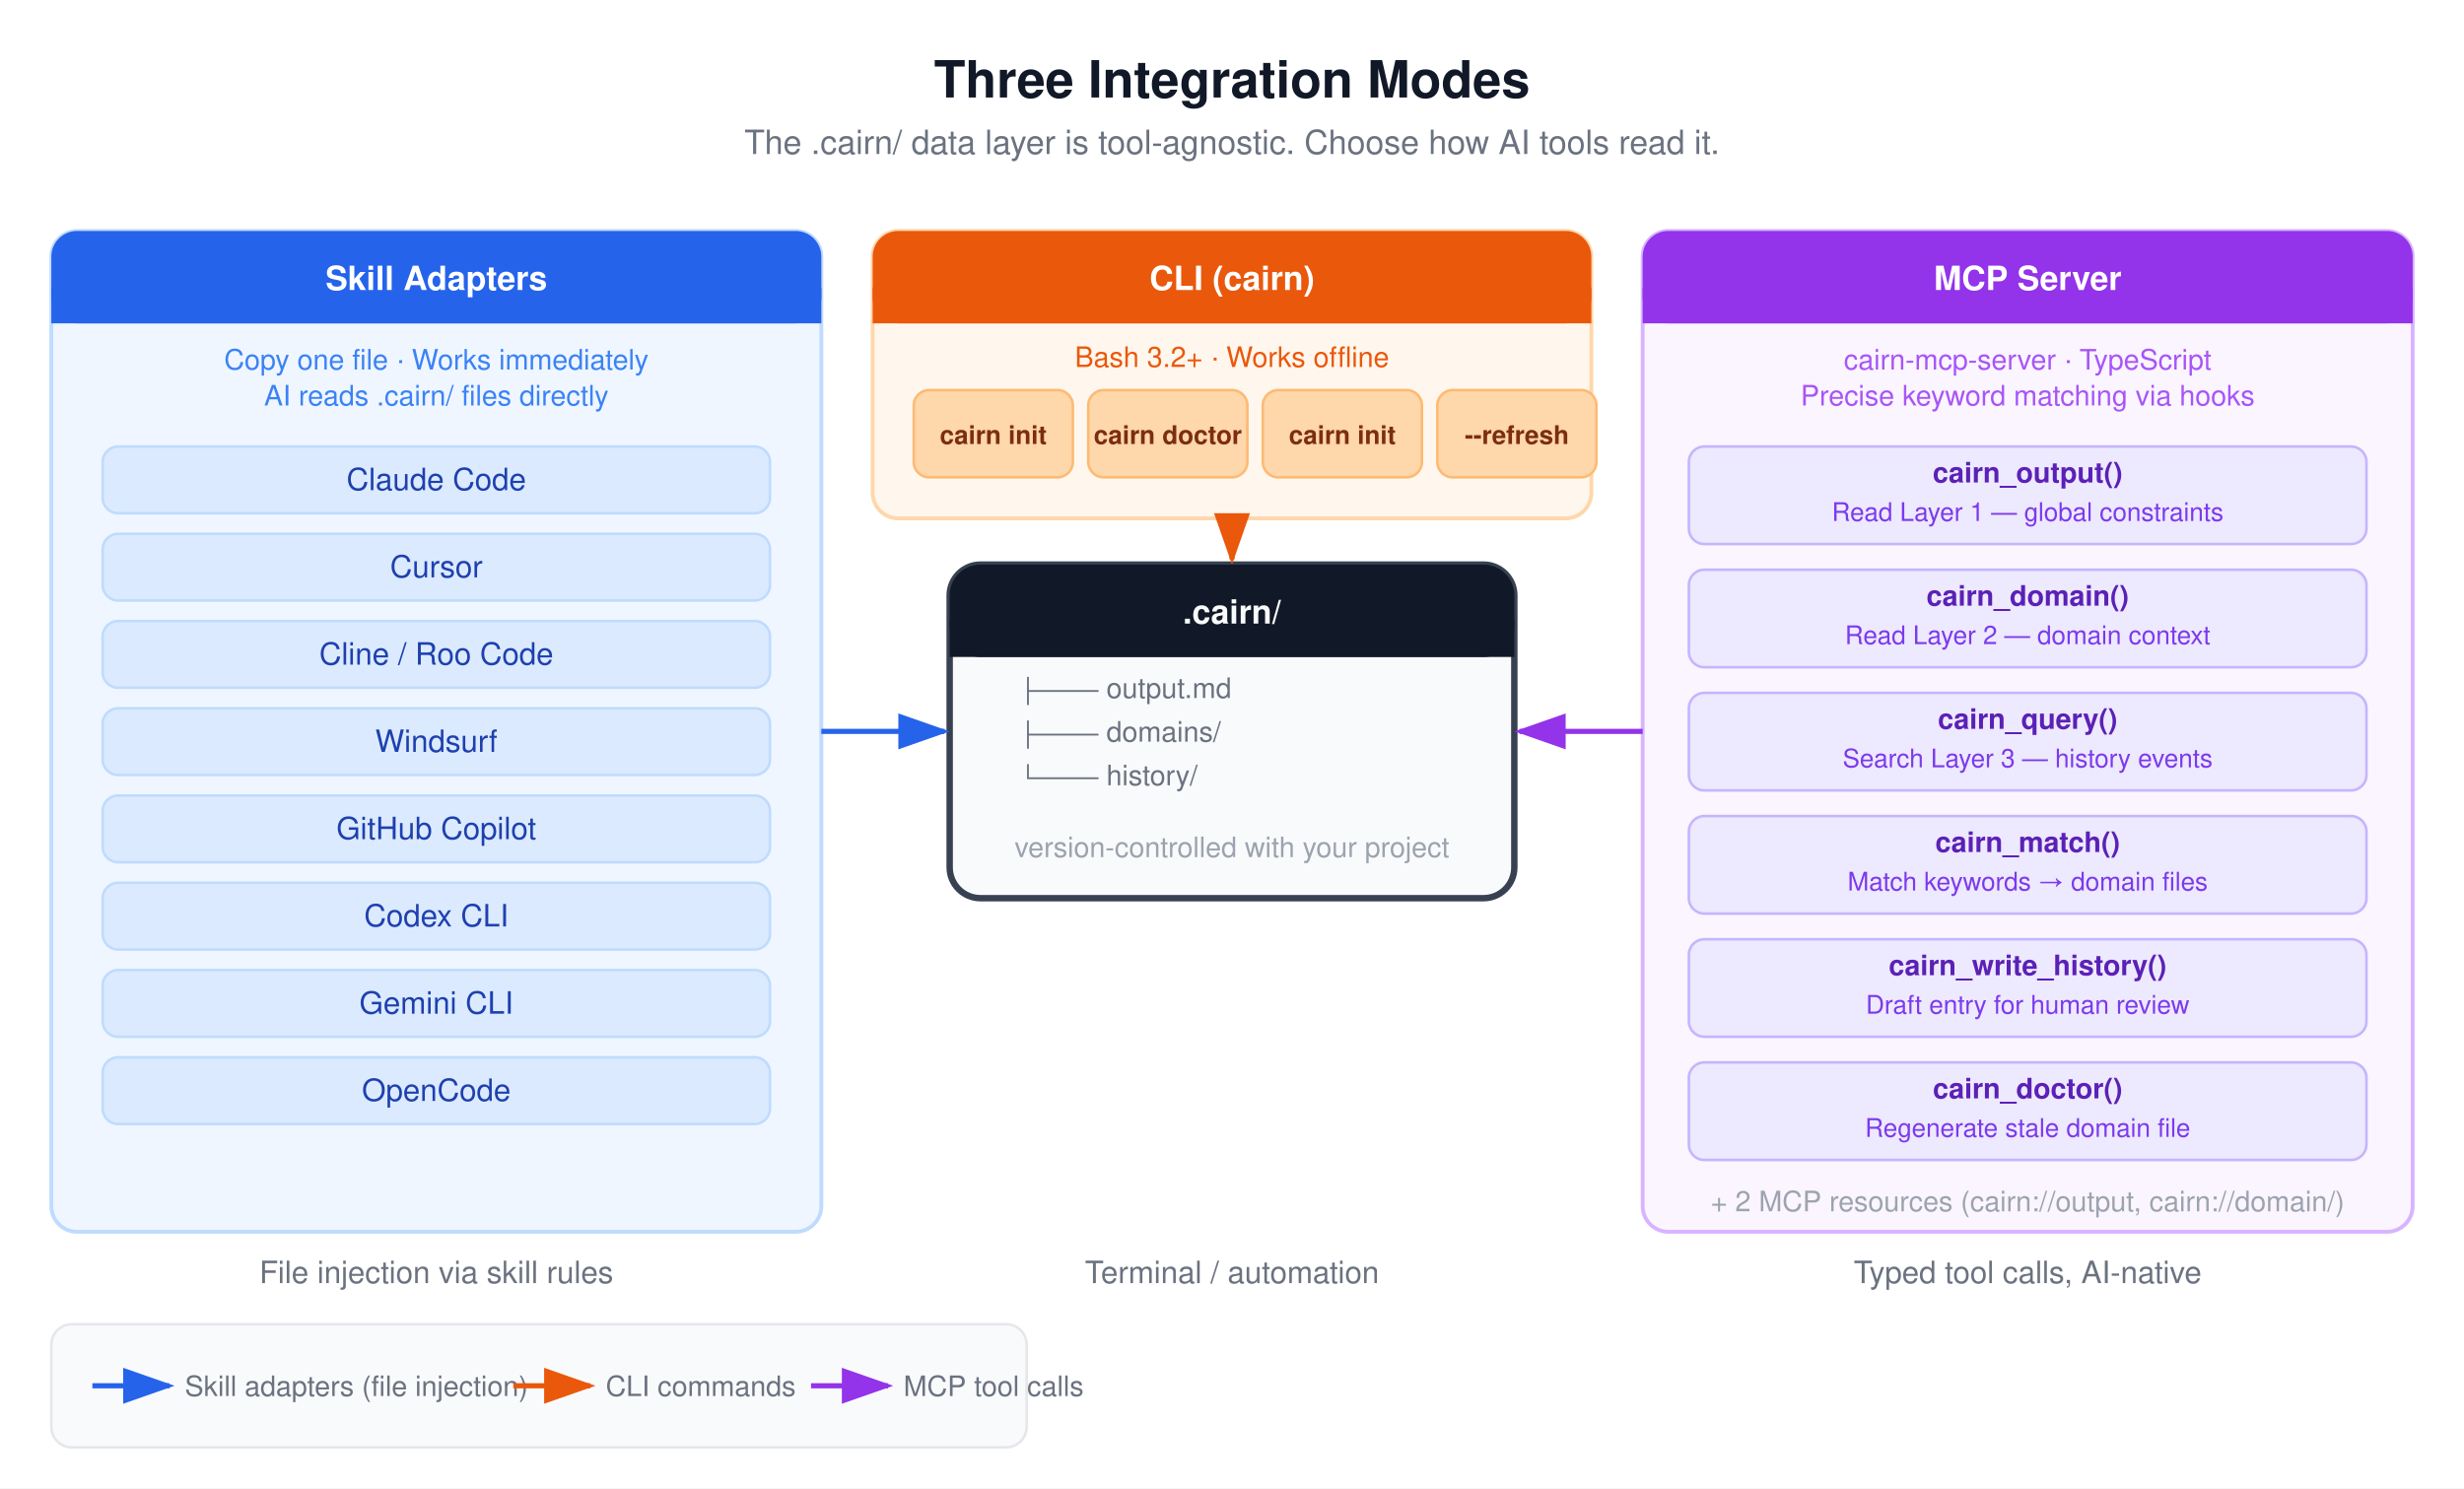
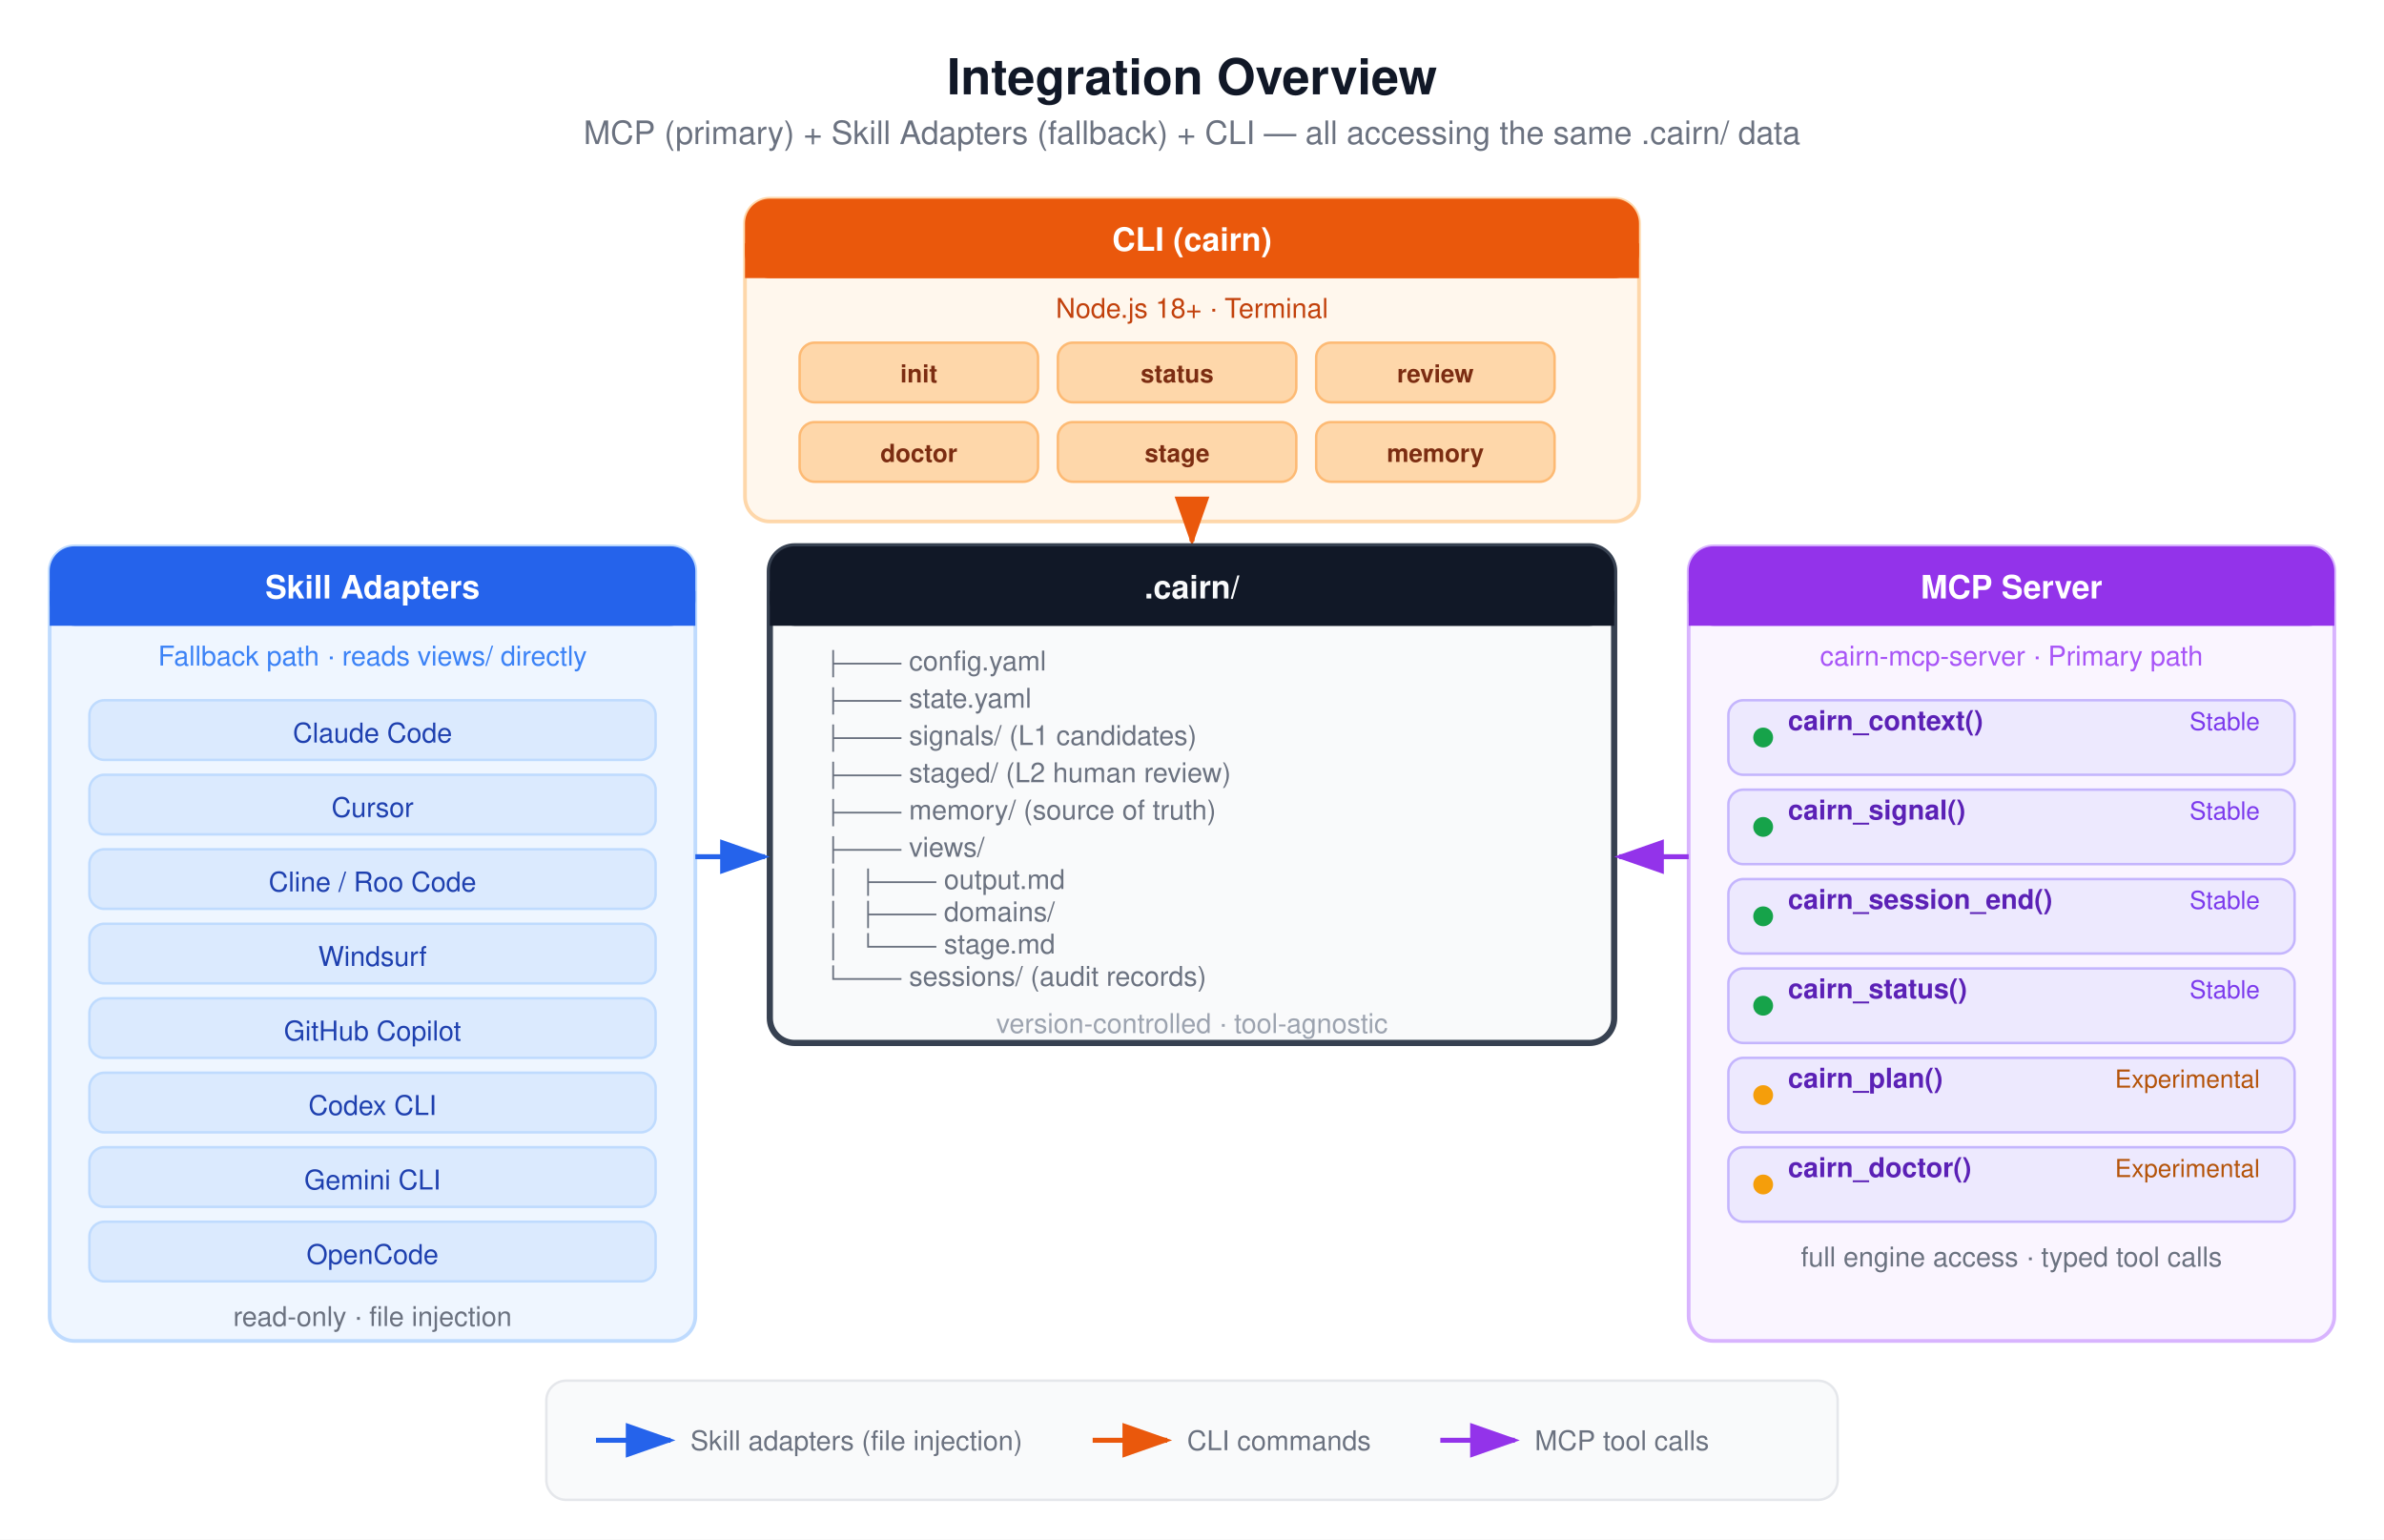
- <svg xmlns="http://www.w3.org/2000/svg" viewBox="0 0 960 580" width="960" height="580">
+ <svg xmlns="http://www.w3.org/2000/svg" viewBox="0 0 960 620" width="960" height="620">
  <style>
    text { font-family: "Helvetica Neue", Helvetica, Arial, "PingFang SC", "Microsoft YaHei", sans-serif; }
  </style>
  <defs>
    <marker id="arrow-blue" markerWidth="10" markerHeight="7" refX="9" refY="3.5" orient="auto">
      <polygon points="0 0, 10 3.5, 0 7" fill="#2563eb" />
    </marker>
    <marker id="arrow-orange" markerWidth="10" markerHeight="7" refX="9" refY="3.5" orient="auto">
      <polygon points="0 0, 10 3.5, 0 7" fill="#ea580c" />
    </marker>
    <marker id="arrow-purple" markerWidth="10" markerHeight="7" refX="9" refY="3.5" orient="auto">
      <polygon points="0 0, 10 3.5, 0 7" fill="#9333ea" />
    </marker>
  </defs>
-   <rect width="960" height="580" fill="#ffffff" />
-   <text x="480" y="38" text-anchor="middle" font-size="20" font-weight="600" fill="#111827">Three Integration Modes</text>
-   <text x="480" y="60" text-anchor="middle" font-size="13" fill="#6b7280">The .cairn/ data layer is tool-agnostic. Choose how AI tools read it.</text>
-   <rect x="370" y="220" width="220" height="130" rx="12" fill="#f9fafb" stroke="#374151" stroke-width="2.5" />
-   <rect x="370" y="220" width="220" height="36" rx="12" fill="#111827" />
-   <rect x="370" y="242" width="220" height="14" fill="#111827" />
-   <text x="480" y="243" text-anchor="middle" font-size="13" font-weight="600" fill="#f9fafb">.cairn/</text>
-   <text x="395" y="272" font-size="11" fill="#6b7280" font-family="monospace">├── output.md</text>
-   <text x="395" y="289" font-size="11" fill="#6b7280" font-family="monospace">├── domains/</text>
-   <text x="395" y="306" font-size="11" fill="#6b7280" font-family="monospace">└── history/</text>
-   <text x="480" y="334" text-anchor="middle" font-size="11" fill="#9ca3af">version-controlled with your project</text>
-   <rect x="20" y="90" width="300" height="390" rx="10" fill="#eff6ff" stroke="#bfdbfe" stroke-width="1.5" />
-   <rect x="20" y="90" width="300" height="36" rx="10" fill="#2563eb" />
-   <rect x="20" y="112" width="300" height="14" fill="#2563eb" />
-   <text x="170" y="113" text-anchor="middle" font-size="13" font-weight="600" fill="#ffffff">Skill Adapters</text>
-   <text x="170" y="144" text-anchor="middle" font-size="11" fill="#3b82f6">Copy one file · Works immediately</text>
-   <text x="170" y="158" text-anchor="middle" font-size="11" fill="#3b82f6">AI reads .cairn/ files directly</text>
-   <rect x="40" y="174" width="260" height="26" rx="6" fill="#dbeafe" stroke="#bfdbfe" stroke-width="1" />
-   <text x="170" y="191" text-anchor="middle" font-size="12" fill="#1e40af">Claude Code</text>
-   <rect x="40" y="208" width="260" height="26" rx="6" fill="#dbeafe" stroke="#bfdbfe" stroke-width="1" />
-   <text x="170" y="225" text-anchor="middle" font-size="12" fill="#1e40af">Cursor</text>
-   <rect x="40" y="242" width="260" height="26" rx="6" fill="#dbeafe" stroke="#bfdbfe" stroke-width="1" />
-   <text x="170" y="259" text-anchor="middle" font-size="12" fill="#1e40af">Cline / Roo Code</text>
-   <rect x="40" y="276" width="260" height="26" rx="6" fill="#dbeafe" stroke="#bfdbfe" stroke-width="1" />
-   <text x="170" y="293" text-anchor="middle" font-size="12" fill="#1e40af">Windsurf</text>
-   <rect x="40" y="310" width="260" height="26" rx="6" fill="#dbeafe" stroke="#bfdbfe" stroke-width="1" />
-   <text x="170" y="327" text-anchor="middle" font-size="12" fill="#1e40af">GitHub Copilot</text>
-   <rect x="40" y="344" width="260" height="26" rx="6" fill="#dbeafe" stroke="#bfdbfe" stroke-width="1" />
-   <text x="170" y="361" text-anchor="middle" font-size="12" fill="#1e40af">Codex CLI</text>
-   <rect x="40" y="378" width="260" height="26" rx="6" fill="#dbeafe" stroke="#bfdbfe" stroke-width="1" />
-   <text x="170" y="395" text-anchor="middle" font-size="12" fill="#1e40af">Gemini CLI</text>
-   <rect x="40" y="412" width="260" height="26" rx="6" fill="#dbeafe" stroke="#bfdbfe" stroke-width="1" />
-   <text x="170" y="429" text-anchor="middle" font-size="12" fill="#1e40af">OpenCode</text>
-   <rect x="340" y="90" width="280" height="112" rx="10" fill="#fff7ed" stroke="#fed7aa" stroke-width="1.5" />
-   <rect x="340" y="90" width="280" height="36" rx="10" fill="#ea580c" />
-   <rect x="340" y="112" width="280" height="14" fill="#ea580c" />
-   <text x="480" y="113" text-anchor="middle" font-size="13" font-weight="600" fill="#ffffff">CLI (cairn)</text>
-   <text x="480" y="143" text-anchor="middle" font-size="11" fill="#ea580c">Bash 3.2+ · Works offline</text>
-   <rect x="356" y="152" width="62" height="34" rx="6" fill="#fed7aa" stroke="#fdba74" stroke-width="1" />
-   <text x="387" y="173" text-anchor="middle" font-size="10" font-weight="600" fill="#7c2d12">cairn init</text>
-   <rect x="424" y="152" width="62" height="34" rx="6" fill="#fed7aa" stroke="#fdba74" stroke-width="1" />
-   <text x="455" y="173" text-anchor="middle" font-size="10" font-weight="600" fill="#7c2d12">cairn doctor</text>
-   <rect x="492" y="152" width="62" height="34" rx="6" fill="#fed7aa" stroke="#fdba74" stroke-width="1" />
-   <text x="523" y="173" text-anchor="middle" font-size="10" font-weight="600" fill="#7c2d12">cairn init</text>
-   <rect x="560" y="152" width="62" height="34" rx="6" fill="#fed7aa" stroke="#fdba74" stroke-width="1" />
-   <text x="591" y="173" text-anchor="middle" font-size="10" font-weight="600" fill="#7c2d12">--refresh</text>
-   <rect x="640" y="90" width="300" height="390" rx="10" fill="#faf5ff" stroke="#d8b4fe" stroke-width="1.5" />
-   <rect x="640" y="90" width="300" height="36" rx="10" fill="#9333ea" />
-   <rect x="640" y="112" width="300" height="14" fill="#9333ea" />
-   <text x="790" y="113" text-anchor="middle" font-size="13" font-weight="600" fill="#ffffff">MCP Server</text>
-   <text x="790" y="144" text-anchor="middle" font-size="11" fill="#a855f7">cairn-mcp-server · TypeScript</text>
-   <text x="790" y="158" text-anchor="middle" font-size="11" fill="#a855f7">Precise keyword matching via hooks</text>
-   <rect x="658" y="174" width="264" height="38" rx="6" fill="#ede9fe" stroke="#c4b5fd" stroke-width="1" />
-   <text x="790" y="188" text-anchor="middle" font-size="11" font-weight="600" fill="#5b21b6">cairn_output()</text>
-   <text x="790" y="203" text-anchor="middle" font-size="10" fill="#7c3aed">Read Layer 1 — global constraints</text>
-   <rect x="658" y="222" width="264" height="38" rx="6" fill="#ede9fe" stroke="#c4b5fd" stroke-width="1" />
-   <text x="790" y="236" text-anchor="middle" font-size="11" font-weight="600" fill="#5b21b6">cairn_domain()</text>
-   <text x="790" y="251" text-anchor="middle" font-size="10" fill="#7c3aed">Read Layer 2 — domain context</text>
-   <rect x="658" y="270" width="264" height="38" rx="6" fill="#ede9fe" stroke="#c4b5fd" stroke-width="1" />
-   <text x="790" y="284" text-anchor="middle" font-size="11" font-weight="600" fill="#5b21b6">cairn_query()</text>
-   <text x="790" y="299" text-anchor="middle" font-size="10" fill="#7c3aed">Search Layer 3 — history events</text>
-   <rect x="658" y="318" width="264" height="38" rx="6" fill="#ede9fe" stroke="#c4b5fd" stroke-width="1" />
-   <text x="790" y="332" text-anchor="middle" font-size="11" font-weight="600" fill="#5b21b6">cairn_match()</text>
-   <text x="790" y="347" text-anchor="middle" font-size="10" fill="#7c3aed">Match keywords → domain files</text>
-   <rect x="658" y="366" width="264" height="38" rx="6" fill="#ede9fe" stroke="#c4b5fd" stroke-width="1" />
-   <text x="790" y="380" text-anchor="middle" font-size="11" font-weight="600" fill="#5b21b6">cairn_write_history()</text>
-   <text x="790" y="395" text-anchor="middle" font-size="10" fill="#7c3aed">Draft entry for human review</text>
-   <rect x="658" y="414" width="264" height="38" rx="6" fill="#ede9fe" stroke="#c4b5fd" stroke-width="1" />
-   <text x="790" y="428" text-anchor="middle" font-size="11" font-weight="600" fill="#5b21b6">cairn_doctor()</text>
-   <text x="790" y="443" text-anchor="middle" font-size="10" fill="#7c3aed">Regenerate stale domain file</text>
-   <text x="790" y="472" text-anchor="middle" font-size="11" fill="#9ca3af">+ 2 MCP resources (cairn://output, cairn://domain/)</text>
-   <text x="170" y="500" text-anchor="middle" font-size="12" fill="#6b7280">File injection via skill rules</text>
-   <text x="480" y="500" text-anchor="middle" font-size="12" fill="#6b7280">Terminal / automation</text>
-   <text x="790" y="500" text-anchor="middle" font-size="12" fill="#6b7280">Typed tool calls, AI-native</text>
-   <path d="M 320,285 L 368,285" stroke="#2563eb" stroke-width="2" fill="none" marker-end="url(#arrow-blue)" />
-   <path d="M 480,202 L 480,218" stroke="#ea580c" stroke-width="2" fill="none" marker-end="url(#arrow-orange)" />
-   <path d="M 640,285 L 592,285" stroke="#9333ea" stroke-width="2" fill="none" marker-end="url(#arrow-purple)" />
-   <rect x="20" y="516" width="380" height="48" rx="8" fill="#f9fafb" stroke="#e5e7eb" stroke-width="1" />
-   <line x1="36" y1="540" x2="66" y2="540" stroke="#2563eb" stroke-width="2" marker-end="url(#arrow-blue)" />
-   <text x="72" y="544" font-size="11" fill="#6b7280">Skill adapters (file injection)</text>
-   <line x1="200" y1="540" x2="230" y2="540" stroke="#ea580c" stroke-width="2" marker-end="url(#arrow-orange)" />
-   <text x="236" y="544" font-size="11" fill="#6b7280">CLI commands</text>
-   <line x1="316" y1="540" x2="346" y2="540" stroke="#9333ea" stroke-width="2" marker-end="url(#arrow-purple)" />
-   <text x="352" y="544" font-size="11" fill="#6b7280">MCP tool calls</text>
+   <rect width="960" height="620" fill="#ffffff" />
+   <text x="480" y="38" text-anchor="middle" font-size="20" font-weight="600" fill="#111827">Integration Overview</text>
+   <text x="480" y="58" text-anchor="middle" font-size="13" fill="#6b7280">MCP (primary) + Skill Adapters (fallback) + CLI — all accessing the same .cairn/ data</text>
+   <rect x="300" y="80" width="360" height="130" rx="10" fill="#fff7ed" stroke="#fed7aa" stroke-width="1.5" />
+   <rect x="300" y="80" width="360" height="32" rx="10" fill="#ea580c" />
+   <rect x="300" y="98" width="360" height="14" fill="#ea580c" />
+   <text x="480" y="101" text-anchor="middle" font-size="13" font-weight="600" fill="#ffffff">CLI (cairn)</text>
+   <text x="480" y="128" text-anchor="middle" font-size="11" fill="#c2410c">Node.js 18+ · Terminal</text>
+   <rect x="322" y="138" width="96" height="24" rx="6" fill="#fed7aa" stroke="#fdba74" stroke-width="1" />
+   <text x="370" y="154" text-anchor="middle" font-size="10" font-weight="600" fill="#7c2d12">init</text>
+   <rect x="426" y="138" width="96" height="24" rx="6" fill="#fed7aa" stroke="#fdba74" stroke-width="1" />
+   <text x="474" y="154" text-anchor="middle" font-size="10" font-weight="600" fill="#7c2d12">status</text>
+   <rect x="530" y="138" width="96" height="24" rx="6" fill="#fed7aa" stroke="#fdba74" stroke-width="1" />
+   <text x="578" y="154" text-anchor="middle" font-size="10" font-weight="600" fill="#7c2d12">review</text>
+   <rect x="322" y="170" width="96" height="24" rx="6" fill="#fed7aa" stroke="#fdba74" stroke-width="1" />
+   <text x="370" y="186" text-anchor="middle" font-size="10" font-weight="600" fill="#7c2d12">doctor</text>
+   <rect x="426" y="170" width="96" height="24" rx="6" fill="#fed7aa" stroke="#fdba74" stroke-width="1" />
+   <text x="474" y="186" text-anchor="middle" font-size="10" font-weight="600" fill="#7c2d12">stage</text>
+   <rect x="530" y="170" width="96" height="24" rx="6" fill="#fed7aa" stroke="#fdba74" stroke-width="1" />
+   <text x="578" y="186" text-anchor="middle" font-size="10" font-weight="600" fill="#7c2d12">memory</text>
+   <path d="M 480,210 L 480,218" stroke="#ea580c" stroke-width="2" fill="none" marker-end="url(#arrow-orange)" />
+   <rect x="310" y="220" width="340" height="200" rx="10" fill="#f9fafb" stroke="#374151" stroke-width="2.5" />
+   <rect x="310" y="220" width="340" height="32" rx="10" fill="#111827" />
+   <rect x="310" y="238" width="340" height="14" fill="#111827" />
+   <text x="480" y="241" text-anchor="middle" font-size="13" font-weight="600" fill="#f9fafb">.cairn/</text>
+   <text x="330" y="270" font-size="11" fill="#6b7280" font-family="monospace">├── config.yaml</text>
+   <text x="330" y="285" font-size="11" fill="#6b7280" font-family="monospace">├── state.yaml</text>
+   <text x="330" y="300" font-size="11" fill="#6b7280" font-family="monospace">├── signals/       (L1 candidates)</text>
+   <text x="330" y="315" font-size="11" fill="#6b7280" font-family="monospace">├── staged/        (L2 human review)</text>
+   <text x="330" y="330" font-size="11" fill="#6b7280" font-family="monospace">├── memory/        (source of truth)</text>
+   <text x="330" y="345" font-size="11" fill="#6b7280" font-family="monospace">├── views/</text>
+   <text x="330" y="358" font-size="11" fill="#6b7280" font-family="monospace">│   ├── output.md</text>
+   <text x="330" y="371" font-size="11" fill="#6b7280" font-family="monospace">│   ├── domains/</text>
+   <text x="330" y="384" font-size="11" fill="#6b7280" font-family="monospace">│   └── stage.md</text>
+   <text x="330" y="397" font-size="11" fill="#6b7280" font-family="monospace">└── sessions/      (audit records)</text>
+   <text x="480" y="416" text-anchor="middle" font-size="11" fill="#9ca3af">version-controlled · tool-agnostic</text>
+   <rect x="20" y="220" width="260" height="320" rx="10" fill="#eff6ff" stroke="#bfdbfe" stroke-width="1.5" />
+   <rect x="20" y="220" width="260" height="32" rx="10" fill="#2563eb" />
+   <rect x="20" y="238" width="260" height="14" fill="#2563eb" />
+   <text x="150" y="241" text-anchor="middle" font-size="13" font-weight="600" fill="#ffffff">Skill Adapters</text>
+   <text x="150" y="268" text-anchor="middle" font-size="11" fill="#3b82f6">Fallback path · reads views/ directly</text>
+   <rect x="36" y="282" width="228" height="24" rx="6" fill="#dbeafe" stroke="#bfdbfe" stroke-width="1" />
+   <text x="150" y="299" text-anchor="middle" font-size="11" fill="#1e40af">Claude Code</text>
+   <rect x="36" y="312" width="228" height="24" rx="6" fill="#dbeafe" stroke="#bfdbfe" stroke-width="1" />
+   <text x="150" y="329" text-anchor="middle" font-size="11" fill="#1e40af">Cursor</text>
+   <rect x="36" y="342" width="228" height="24" rx="6" fill="#dbeafe" stroke="#bfdbfe" stroke-width="1" />
+   <text x="150" y="359" text-anchor="middle" font-size="11" fill="#1e40af">Cline / Roo Code</text>
+   <rect x="36" y="372" width="228" height="24" rx="6" fill="#dbeafe" stroke="#bfdbfe" stroke-width="1" />
+   <text x="150" y="389" text-anchor="middle" font-size="11" fill="#1e40af">Windsurf</text>
+   <rect x="36" y="402" width="228" height="24" rx="6" fill="#dbeafe" stroke="#bfdbfe" stroke-width="1" />
+   <text x="150" y="419" text-anchor="middle" font-size="11" fill="#1e40af">GitHub Copilot</text>
+   <rect x="36" y="432" width="228" height="24" rx="6" fill="#dbeafe" stroke="#bfdbfe" stroke-width="1" />
+   <text x="150" y="449" text-anchor="middle" font-size="11" fill="#1e40af">Codex CLI</text>
+   <rect x="36" y="462" width="228" height="24" rx="6" fill="#dbeafe" stroke="#bfdbfe" stroke-width="1" />
+   <text x="150" y="479" text-anchor="middle" font-size="11" fill="#1e40af">Gemini CLI</text>
+   <rect x="36" y="492" width="228" height="24" rx="6" fill="#dbeafe" stroke="#bfdbfe" stroke-width="1" />
+   <text x="150" y="509" text-anchor="middle" font-size="11" fill="#1e40af">OpenCode</text>
+   <text x="150" y="534" text-anchor="middle" font-size="11" fill="#6b7280">read-only · file injection</text>
+   <path d="M 280,345 L 308,345" stroke="#2563eb" stroke-width="2" fill="none" marker-end="url(#arrow-blue)" />
+   <rect x="680" y="220" width="260" height="320" rx="10" fill="#faf5ff" stroke="#d8b4fe" stroke-width="1.5" />
+   <rect x="680" y="220" width="260" height="32" rx="10" fill="#9333ea" />
+   <rect x="680" y="238" width="260" height="14" fill="#9333ea" />
+   <text x="810" y="241" text-anchor="middle" font-size="13" font-weight="600" fill="#ffffff">MCP Server</text>
+   <text x="810" y="268" text-anchor="middle" font-size="11" fill="#a855f7">cairn-mcp-server · Primary path</text>
+   <rect x="696" y="282" width="228" height="30" rx="6" fill="#ede9fe" stroke="#c4b5fd" stroke-width="1" />
+   <circle cx="710" cy="297" r="4" fill="#16a34a" />
+   <text x="720" y="294" font-size="11" font-weight="600" fill="#5b21b6">cairn_context()</text>
+   <text x="910" y="294" text-anchor="end" font-size="10" fill="#7c3aed">Stable</text>
+   <rect x="696" y="318" width="228" height="30" rx="6" fill="#ede9fe" stroke="#c4b5fd" stroke-width="1" />
+   <circle cx="710" cy="333" r="4" fill="#16a34a" />
+   <text x="720" y="330" font-size="11" font-weight="600" fill="#5b21b6">cairn_signal()</text>
+   <text x="910" y="330" text-anchor="end" font-size="10" fill="#7c3aed">Stable</text>
+   <rect x="696" y="354" width="228" height="30" rx="6" fill="#ede9fe" stroke="#c4b5fd" stroke-width="1" />
+   <circle cx="710" cy="369" r="4" fill="#16a34a" />
+   <text x="720" y="366" font-size="11" font-weight="600" fill="#5b21b6">cairn_session_end()</text>
+   <text x="910" y="366" text-anchor="end" font-size="10" fill="#7c3aed">Stable</text>
+   <rect x="696" y="390" width="228" height="30" rx="6" fill="#ede9fe" stroke="#c4b5fd" stroke-width="1" />
+   <circle cx="710" cy="405" r="4" fill="#16a34a" />
+   <text x="720" y="402" font-size="11" font-weight="600" fill="#5b21b6">cairn_status()</text>
+   <text x="910" y="402" text-anchor="end" font-size="10" fill="#7c3aed">Stable</text>
+   <rect x="696" y="426" width="228" height="30" rx="6" fill="#ede9fe" stroke="#c4b5fd" stroke-width="1" />
+   <circle cx="710" cy="441" r="4" fill="#f59e0b" />
+   <text x="720" y="438" font-size="11" font-weight="600" fill="#5b21b6">cairn_plan()</text>
+   <text x="910" y="438" text-anchor="end" font-size="10" fill="#b45309">Experimental</text>
+   <rect x="696" y="462" width="228" height="30" rx="6" fill="#ede9fe" stroke="#c4b5fd" stroke-width="1" />
+   <circle cx="710" cy="477" r="4" fill="#f59e0b" />
+   <text x="720" y="474" font-size="11" font-weight="600" fill="#5b21b6">cairn_doctor()</text>
+   <text x="910" y="474" text-anchor="end" font-size="10" fill="#b45309">Experimental</text>
+   <text x="810" y="510" text-anchor="middle" font-size="11" fill="#6b7280">full engine access · typed tool calls</text>
+   <path d="M 680,345 L 652,345" stroke="#9333ea" stroke-width="2" fill="none" marker-end="url(#arrow-purple)" />
+   <rect x="220" y="556" width="520" height="48" rx="8" fill="#f9fafb" stroke="#e5e7eb" stroke-width="1" />
+   <line x1="240" y1="580" x2="270" y2="580" stroke="#2563eb" stroke-width="2" marker-end="url(#arrow-blue)" />
+   <text x="278" y="584" font-size="11" fill="#6b7280">Skill adapters (file injection)</text>
+   <line x1="440" y1="580" x2="470" y2="580" stroke="#ea580c" stroke-width="2" marker-end="url(#arrow-orange)" />
+   <text x="478" y="584" font-size="11" fill="#6b7280">CLI commands</text>
+   <line x1="580" y1="580" x2="610" y2="580" stroke="#9333ea" stroke-width="2" marker-end="url(#arrow-purple)" />
+   <text x="618" y="584" font-size="11" fill="#6b7280">MCP tool calls</text>
</svg>
